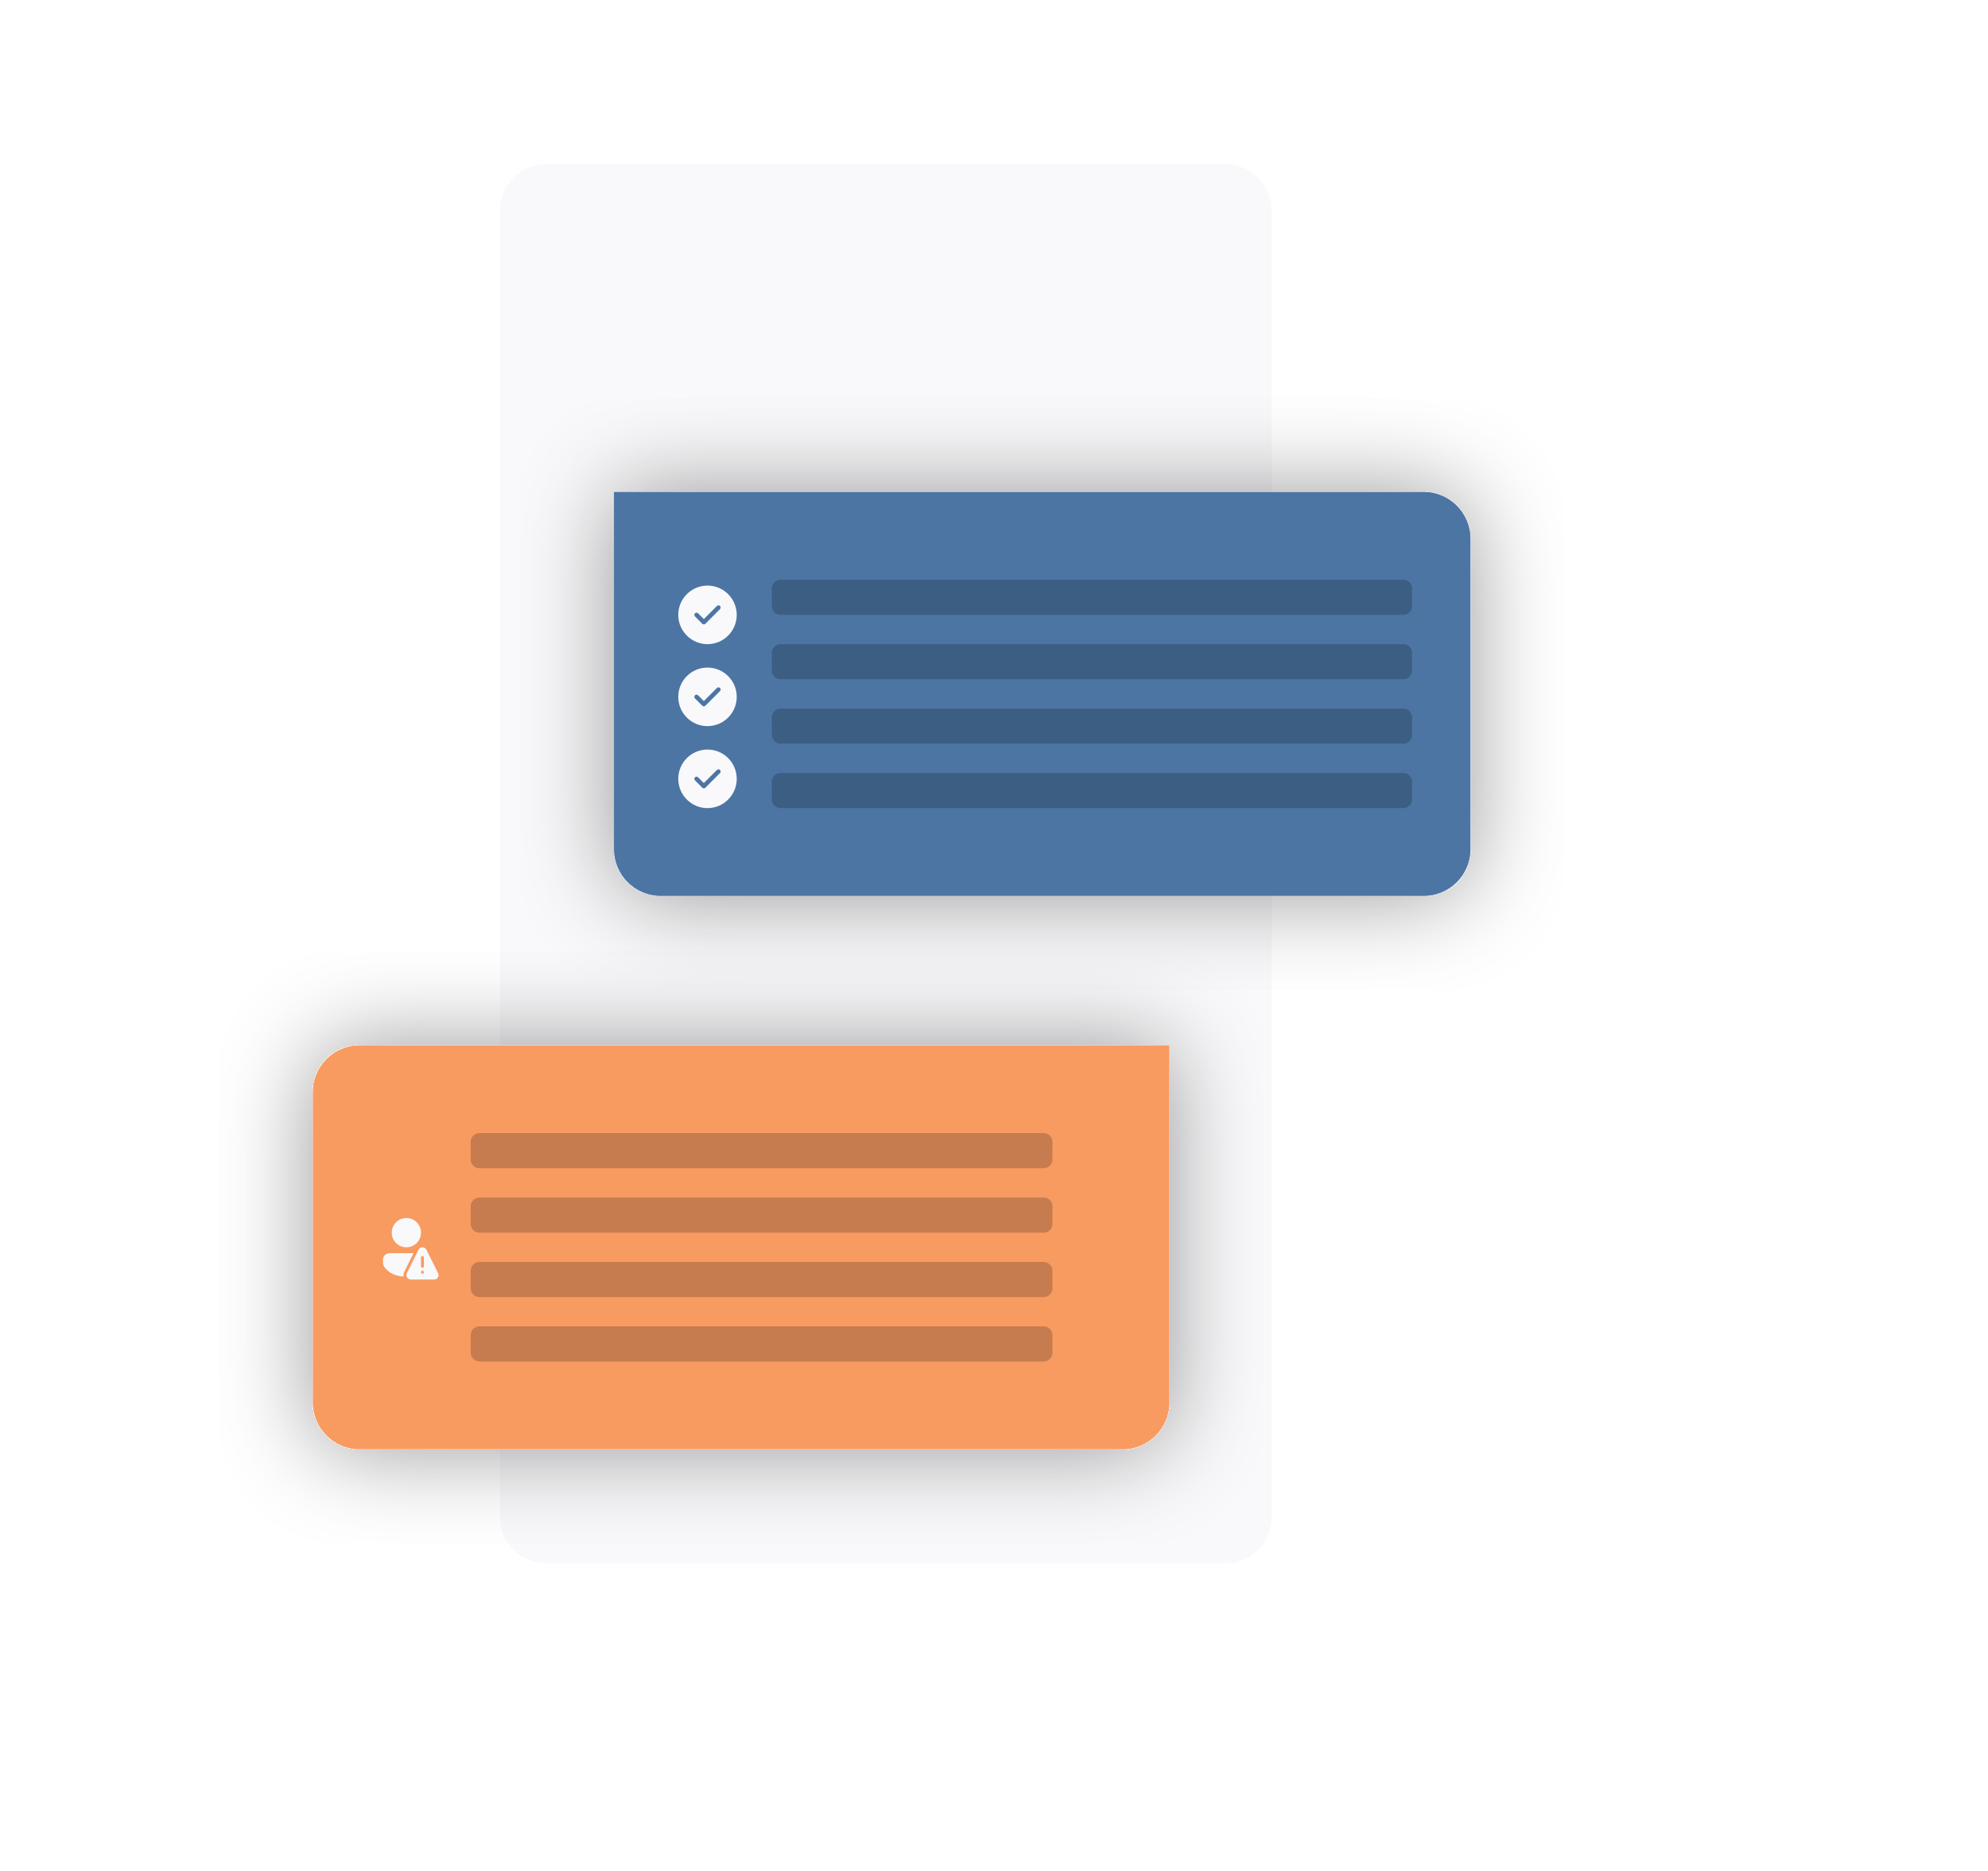
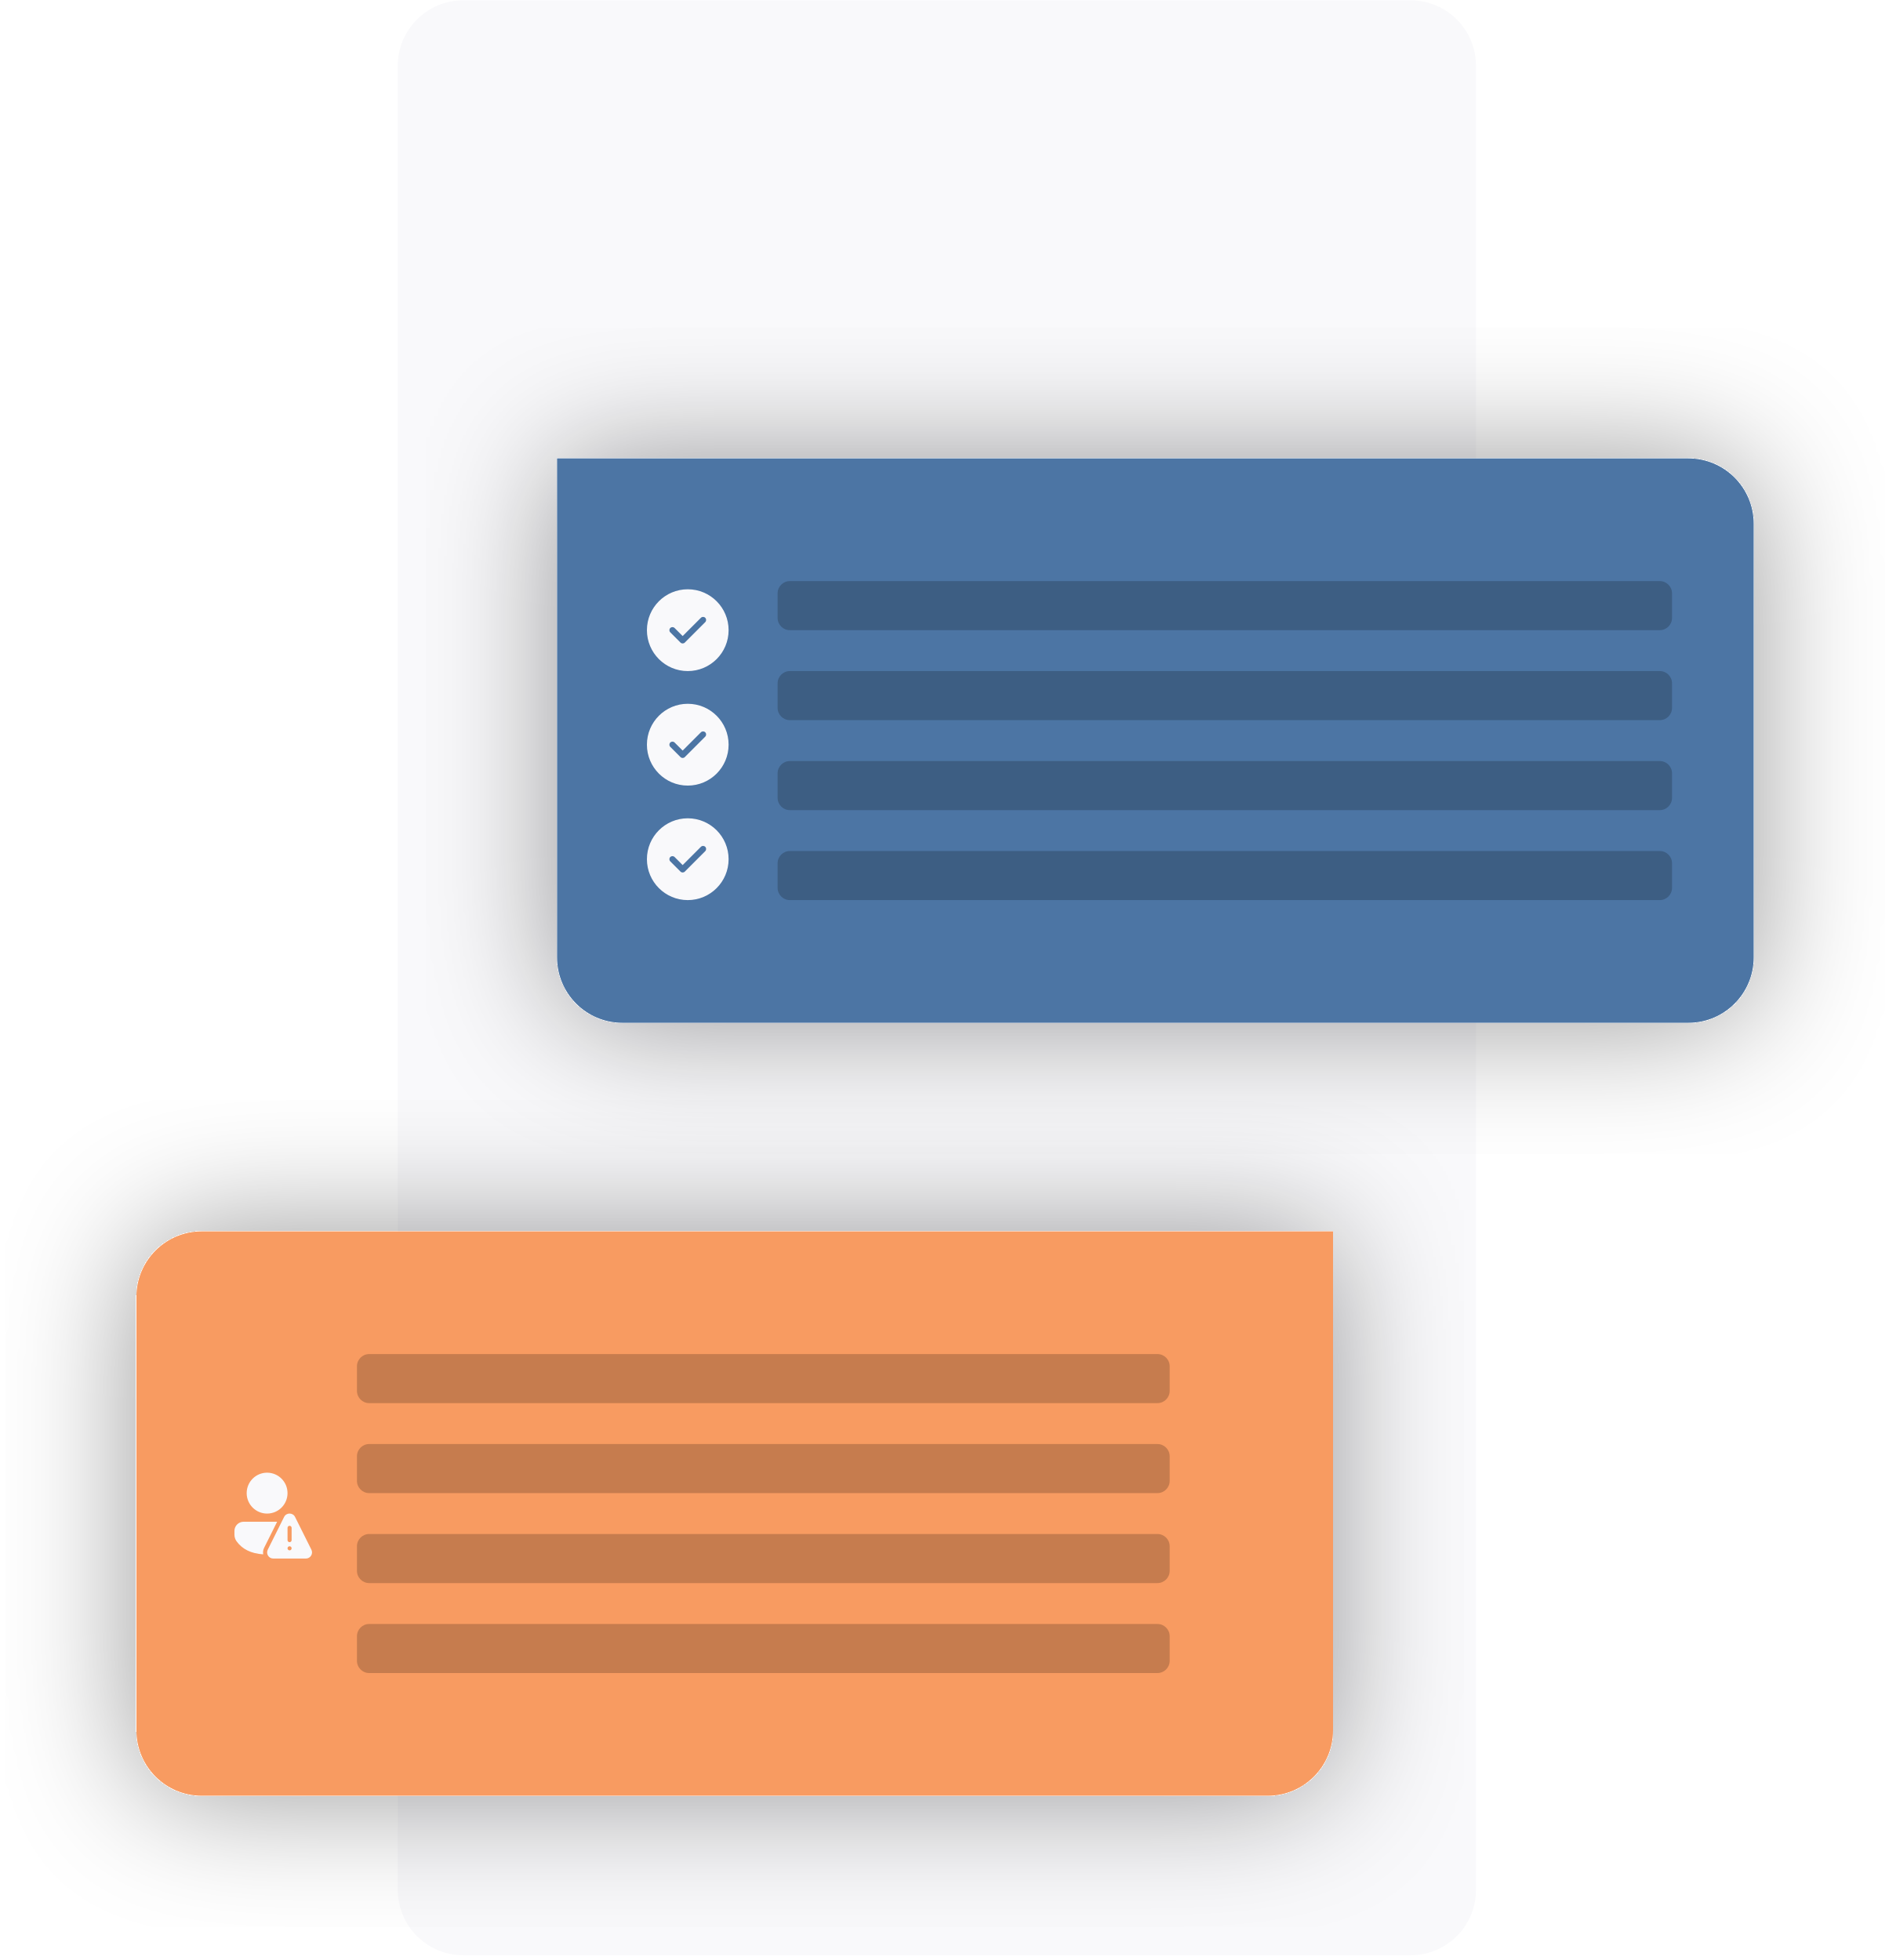
- <svg xmlns="http://www.w3.org/2000/svg" width="425" height="400" viewBox="0 0 425 400" fill="none">
-   <path d="M261.875 35.055H116.875C111.352 35.055 106.875 39.539 106.875 45.07V324.257C106.875 329.788 111.352 334.272 116.875 334.272H261.875C267.398 334.272 271.875 329.788 271.875 324.257V45.07C271.875 39.539 267.398 35.055 261.875 35.055Z" fill="#F9F9FB" />
-   <g filter="url(#filter0_d_40_845)">
-     <path d="M131.25 105.164H304.375C309.898 105.164 314.375 109.648 314.375 115.18V181.534C314.375 187.065 309.898 191.549 304.375 191.549H141.25C135.727 191.549 131.25 187.065 131.25 181.534V105.164Z" fill="#4C75A4" />
-     <path d="M151.25 125.196C154.702 125.196 157.5 127.998 157.5 131.455C157.5 134.913 154.702 137.715 151.25 137.715C147.798 137.715 145 134.913 145 131.455C145 127.998 147.798 125.196 151.25 125.196ZM153.263 129.559L150.469 132.356L149.237 131.124C149.054 130.94 148.758 130.94 148.575 131.124C148.392 131.307 148.392 131.604 148.575 131.787L150.138 133.352C150.321 133.536 150.617 133.536 150.8 133.352L153.925 130.222C154.108 130.039 154.108 129.742 153.925 129.559C153.742 129.375 153.446 129.375 153.263 129.559Z" fill="#F9F9FB" />
-     <path d="M151.25 142.723C154.702 142.723 157.5 145.525 157.5 148.983C157.5 152.44 154.702 155.243 151.25 155.243C147.798 155.243 145 152.44 145 148.983C145 145.525 147.798 142.723 151.25 142.723ZM153.263 147.086L150.469 149.884L149.237 148.651C149.054 148.468 148.758 148.468 148.575 148.651C148.392 148.834 148.392 149.131 148.575 149.315L150.138 150.879C150.321 151.063 150.617 151.063 150.8 150.879L153.925 147.75C154.108 147.566 154.108 147.269 153.925 147.086C153.742 146.903 153.446 146.903 153.263 147.086Z" fill="#F9F9FB" />
-     <path d="M151.25 160.25C154.702 160.25 157.5 163.053 157.5 166.51C157.5 169.967 154.702 172.77 151.25 172.77C147.798 172.77 145 169.967 145 166.51C145 163.053 147.798 160.25 151.25 160.25ZM153.263 164.613L150.469 167.411L149.237 166.178C149.054 165.995 148.758 165.995 148.575 166.178C148.392 166.362 148.392 166.659 148.575 166.842L150.138 168.407C150.321 168.59 150.617 168.59 150.8 168.407L153.925 165.277C154.108 165.094 154.108 164.797 153.925 164.613C153.742 164.43 153.446 164.43 153.263 164.613Z" fill="#F9F9FB" />
-     <path d="M300 123.944H166.875C165.839 123.944 165 124.784 165 125.822V129.577C165 130.615 165.839 131.455 166.875 131.455H300C301.036 131.455 301.875 130.615 301.875 129.577V125.822C301.875 124.784 301.036 123.944 300 123.944Z" fill="black" fill-opacity="0.2" />
-     <path d="M300 137.715H166.875C165.839 137.715 165 138.556 165 139.593V143.349C165 144.386 165.839 145.227 166.875 145.227H300C301.036 145.227 301.875 144.386 301.875 143.349V139.593C301.875 138.556 301.036 137.715 300 137.715Z" fill="black" fill-opacity="0.2" />
-     <path d="M300 151.487H166.875C165.839 151.487 165 152.327 165 153.365V157.12C165 158.158 165.839 158.998 166.875 158.998H300C301.036 158.998 301.875 158.158 301.875 157.12V153.365C301.875 152.327 301.036 151.487 300 151.487Z" fill="black" fill-opacity="0.2" />
-     <path d="M300 165.258H166.875C165.839 165.258 165 166.099 165 167.136V170.892C165 171.929 165.839 172.77 166.875 172.77H300C301.036 172.77 301.875 171.929 301.875 170.892V167.136C301.875 166.099 301.036 165.258 300 165.258Z" fill="black" fill-opacity="0.2" />
+ <svg xmlns="http://www.w3.org/2000/svg" width="289" height="300" viewBox="0 0 289 300" fill="none">
+   <path d="M215.875 0.055H70.875C65.352 0.055 60.875 4.539 60.875 10.07V289.257C60.875 294.788 65.352 299.272 70.875 299.272H215.875C221.398 299.272 225.875 294.788 225.875 289.257V10.07C225.875 4.539 221.398 0.055 215.875 0.055Z" fill="#F9F9FB" />
+   <g filter="url(#filter0_d_237_90)">
+     <path d="M85.25 70.164H258.375C263.898 70.164 268.375 74.648 268.375 80.18V146.534C268.375 152.065 263.898 156.549 258.375 156.549H95.25C89.727 156.549 85.25 152.065 85.25 146.534V70.164Z" fill="#4C75A4" />
+     <path d="M105.25 90.196C108.702 90.196 111.5 92.998 111.5 96.455C111.5 99.913 108.702 102.715 105.25 102.715C101.798 102.715 99 99.913 99 96.455C99 92.998 101.798 90.196 105.25 90.196ZM107.263 94.559L104.469 97.356L103.237 96.124C103.054 95.94 102.758 95.94 102.575 96.124C102.392 96.307 102.392 96.604 102.575 96.787L104.138 98.352C104.321 98.535 104.617 98.535 104.8 98.352L107.925 95.222C108.108 95.039 108.108 94.742 107.925 94.559C107.742 94.375 107.446 94.375 107.263 94.559Z" fill="#F9F9FB" />
+     <path d="M105.25 107.723C108.702 107.723 111.5 110.525 111.5 113.983C111.5 117.44 108.702 120.243 105.25 120.243C101.798 120.243 99 117.44 99 113.983C99 110.525 101.798 107.723 105.25 107.723ZM107.263 112.086L104.469 114.884L103.237 113.651C103.054 113.468 102.758 113.468 102.575 113.651C102.392 113.834 102.392 114.131 102.575 114.315L104.138 115.879C104.321 116.063 104.617 116.063 104.8 115.879L107.925 112.75C108.108 112.566 108.108 112.269 107.925 112.086C107.742 111.903 107.446 111.903 107.263 112.086Z" fill="#F9F9FB" />
+     <path d="M105.25 125.25C108.702 125.25 111.5 128.053 111.5 131.51C111.5 134.967 108.702 137.77 105.25 137.77C101.798 137.77 99 134.967 99 131.51C99 128.053 101.798 125.25 105.25 125.25ZM107.263 129.613L104.469 132.411L103.237 131.178C103.054 130.995 102.758 130.995 102.575 131.178C102.392 131.362 102.392 131.659 102.575 131.842L104.138 133.407C104.321 133.59 104.617 133.59 104.8 133.407L107.925 130.277C108.108 130.094 108.108 129.797 107.925 129.613C107.742 129.43 107.446 129.43 107.263 129.613Z" fill="#F9F9FB" />
+     <path d="M254 88.944H120.875C119.839 88.944 119 89.784 119 90.822V94.578C119 95.615 119.839 96.455 120.875 96.455H254C255.036 96.455 255.875 95.615 255.875 94.578V90.822C255.875 89.784 255.036 88.944 254 88.944Z" fill="black" fill-opacity="0.2" />
+     <path d="M254 102.715H120.875C119.839 102.715 119 103.556 119 104.593V108.349C119 109.386 119.839 110.227 120.875 110.227H254C255.036 110.227 255.875 109.386 255.875 108.349V104.593C255.875 103.556 255.036 102.715 254 102.715Z" fill="black" fill-opacity="0.2" />
+     <path d="M254 116.487H120.875C119.839 116.487 119 117.327 119 118.365V122.12C119 123.158 119.839 123.998 120.875 123.998H254C255.036 123.998 255.875 123.158 255.875 122.12V118.365C255.875 117.327 255.036 116.487 254 116.487Z" fill="black" fill-opacity="0.2" />
+     <path d="M254 130.258H120.875C119.839 130.258 119 131.099 119 132.136V135.892C119 136.929 119.839 137.77 120.875 137.77H254C255.036 137.77 255.875 136.929 255.875 135.892V132.136C255.875 131.099 255.036 130.258 254 130.258Z" fill="black" fill-opacity="0.2" />
  </g>
-   <g filter="url(#filter1_d_40_845)">
-     <path d="M66.875 233.49C66.875 227.958 71.352 223.474 76.875 223.474H250V299.844C250 305.375 245.523 309.859 240 309.859H76.875C71.352 309.859 66.875 305.375 66.875 299.844V233.49Z" fill="#F89B61" />
-     <path d="M86.419 271.913L88.411 267.919H83.283C82.507 267.919 81.877 268.549 81.877 269.326V269.902C81.877 270.26 81.989 270.61 82.196 270.901C83.069 272.127 84.443 272.793 86.281 272.909C86.218 272.588 86.255 272.242 86.419 271.913ZM86.875 260.41C88.601 260.41 90 261.811 90 263.54C90 265.268 88.601 266.67 86.875 266.67C85.149 266.67 83.75 265.268 83.75 263.54C83.75 261.811 85.149 260.41 86.875 260.41ZM89.476 267.186L86.978 272.193C86.666 272.818 87.119 273.552 87.817 273.552H92.813C93.51 273.552 93.964 272.818 93.653 272.193L91.154 267.186C90.809 266.493 89.821 266.493 89.476 267.186ZM90.627 268.855V270.734C90.627 270.907 90.487 271.047 90.315 271.047C90.142 271.047 90.002 270.907 90.002 270.734V268.855C90.002 268.682 90.142 268.541 90.315 268.541C90.487 268.541 90.627 268.682 90.627 268.855ZM90.315 272.3C90.142 272.3 90.002 272.16 90.002 271.986C90.002 271.813 90.142 271.673 90.315 271.673C90.487 271.673 90.627 271.813 90.627 271.986C90.627 272.16 90.487 272.3 90.315 272.3Z" fill="#F9F9FB" />
-     <path d="M223.125 242.254H102.5C101.464 242.254 100.625 243.094 100.625 244.131V247.887C100.625 248.924 101.464 249.765 102.5 249.765H223.125C224.161 249.765 225 248.924 225 247.887V244.131C225 243.094 224.161 242.254 223.125 242.254Z" fill="black" fill-opacity="0.2" />
-     <path d="M223.125 256.025H102.5C101.464 256.025 100.625 256.866 100.625 257.903V261.659C100.625 262.696 101.464 263.537 102.5 263.537H223.125C224.161 263.537 225 262.696 225 261.659V257.903C225 256.866 224.161 256.025 223.125 256.025Z" fill="black" fill-opacity="0.2" />
-     <path d="M223.125 269.797H102.5C101.464 269.797 100.625 270.637 100.625 271.675V275.43C100.625 276.468 101.464 277.308 102.5 277.308H223.125C224.161 277.308 225 276.468 225 275.43V271.675C225 270.637 224.161 269.797 223.125 269.797Z" fill="black" fill-opacity="0.2" />
-     <path d="M223.125 283.568H102.5C101.464 283.568 100.625 284.409 100.625 285.446V289.202C100.625 290.239 101.464 291.08 102.5 291.08H223.125C224.161 291.08 225 290.239 225 289.202V285.446C225 284.409 224.161 283.568 223.125 283.568Z" fill="black" fill-opacity="0.2" />
+   <g filter="url(#filter1_d_237_90)">
+     <path d="M20.875 198.49C20.875 192.958 25.352 188.474 30.875 188.474H204V264.844C204 270.375 199.523 274.859 194 274.859H30.875C25.352 274.859 20.875 270.375 20.875 264.844V198.49Z" fill="#F89B61" />
+     <path d="M40.419 236.913L42.411 232.919H37.283C36.507 232.919 35.877 233.549 35.877 234.326V234.902C35.877 235.26 35.989 235.61 36.196 235.901C37.069 237.127 38.443 237.793 40.281 237.909C40.218 237.588 40.255 237.242 40.419 236.913ZM40.875 225.41C42.601 225.41 44 226.811 44 228.54C44 230.268 42.601 231.67 40.875 231.67C39.149 231.67 37.75 230.268 37.75 228.54C37.75 226.811 39.149 225.41 40.875 225.41ZM43.476 232.186L40.977 237.193C40.666 237.818 41.119 238.552 41.817 238.552H46.813C47.51 238.552 47.964 237.818 47.652 237.193L45.154 232.186C44.809 231.493 43.821 231.493 43.476 232.186ZM44.627 233.855V235.734C44.627 235.907 44.487 236.047 44.315 236.047C44.142 236.047 44.002 235.907 44.002 235.734V233.855C44.002 233.682 44.142 233.541 44.315 233.541C44.487 233.541 44.627 233.682 44.627 233.855ZM44.315 237.3C44.142 237.3 44.002 237.16 44.002 236.986C44.002 236.813 44.142 236.673 44.315 236.673C44.487 236.673 44.627 236.813 44.627 236.986C44.627 237.16 44.487 237.3 44.315 237.3Z" fill="#F9F9FB" />
+     <path d="M177.125 207.254H56.5C55.465 207.254 54.625 208.094 54.625 209.131V212.887C54.625 213.924 55.465 214.765 56.5 214.765H177.125C178.161 214.765 179 213.924 179 212.887V209.131C179 208.094 178.161 207.254 177.125 207.254Z" fill="black" fill-opacity="0.2" />
+     <path d="M177.125 221.025H56.5C55.465 221.025 54.625 221.866 54.625 222.903V226.659C54.625 227.696 55.465 228.537 56.5 228.537H177.125C178.161 228.537 179 227.696 179 226.659V222.903C179 221.866 178.161 221.025 177.125 221.025Z" fill="black" fill-opacity="0.2" />
+     <path d="M177.125 234.797H56.5C55.465 234.797 54.625 235.637 54.625 236.675V240.43C54.625 241.468 55.465 242.308 56.5 242.308H177.125C178.161 242.308 179 241.468 179 240.43V236.675C179 235.637 178.161 234.797 177.125 234.797Z" fill="black" fill-opacity="0.2" />
+     <path d="M177.125 248.568H56.5C55.465 248.568 54.625 249.409 54.625 250.446V254.202C54.625 255.239 55.465 256.08 56.5 256.08H177.125C178.161 256.08 179 255.239 179 254.202V250.446C179 249.409 178.161 248.568 177.125 248.568Z" fill="black" fill-opacity="0.2" />
  </g>
  <defs>
-     <filter id="filter0_d_40_845" x="111.25" y="85.164" width="223.125" height="126.385" filterUnits="userSpaceOnUse" color-interpolation-filters="sRGB">
+     <filter id="filter0_d_237_90" x="65.25" y="50.164" width="223.125" height="126.385" filterUnits="userSpaceOnUse" color-interpolation-filters="sRGB">
      <feFlood flood-opacity="0" result="BackgroundImageFix" />
      <feColorMatrix in="SourceAlpha" type="matrix" values="0 0 0 0 0 0 0 0 0 0 0 0 0 0 0 0 0 0 127 0" result="hardAlpha" />
      <feOffset />
      <feGaussianBlur stdDeviation="10" />
      <feComposite in2="hardAlpha" operator="out" />
      <feColorMatrix type="matrix" values="0 0 0 0 0 0 0 0 0 0 0 0 0 0 0 0 0 0 0.4 0" />
-       <feBlend mode="normal" in2="BackgroundImageFix" result="effect1_dropShadow_40_845" />
-       <feBlend mode="normal" in="SourceGraphic" in2="effect1_dropShadow_40_845" result="shape" />
+       <feBlend mode="normal" in2="BackgroundImageFix" result="effect1_dropShadow_237_90" />
+       <feBlend mode="normal" in="SourceGraphic" in2="effect1_dropShadow_237_90" result="shape" />
    </filter>
-     <filter id="filter1_d_40_845" x="46.875" y="203.474" width="223.125" height="126.385" filterUnits="userSpaceOnUse" color-interpolation-filters="sRGB">
+     <filter id="filter1_d_237_90" x="0.875" y="168.474" width="223.125" height="126.385" filterUnits="userSpaceOnUse" color-interpolation-filters="sRGB">
      <feFlood flood-opacity="0" result="BackgroundImageFix" />
      <feColorMatrix in="SourceAlpha" type="matrix" values="0 0 0 0 0 0 0 0 0 0 0 0 0 0 0 0 0 0 127 0" result="hardAlpha" />
      <feOffset />
      <feGaussianBlur stdDeviation="10" />
      <feComposite in2="hardAlpha" operator="out" />
      <feColorMatrix type="matrix" values="0 0 0 0 0 0 0 0 0 0 0 0 0 0 0 0 0 0 0.4 0" />
-       <feBlend mode="normal" in2="BackgroundImageFix" result="effect1_dropShadow_40_845" />
-       <feBlend mode="normal" in="SourceGraphic" in2="effect1_dropShadow_40_845" result="shape" />
+       <feBlend mode="normal" in2="BackgroundImageFix" result="effect1_dropShadow_237_90" />
+       <feBlend mode="normal" in="SourceGraphic" in2="effect1_dropShadow_237_90" result="shape" />
    </filter>
  </defs>
</svg>
